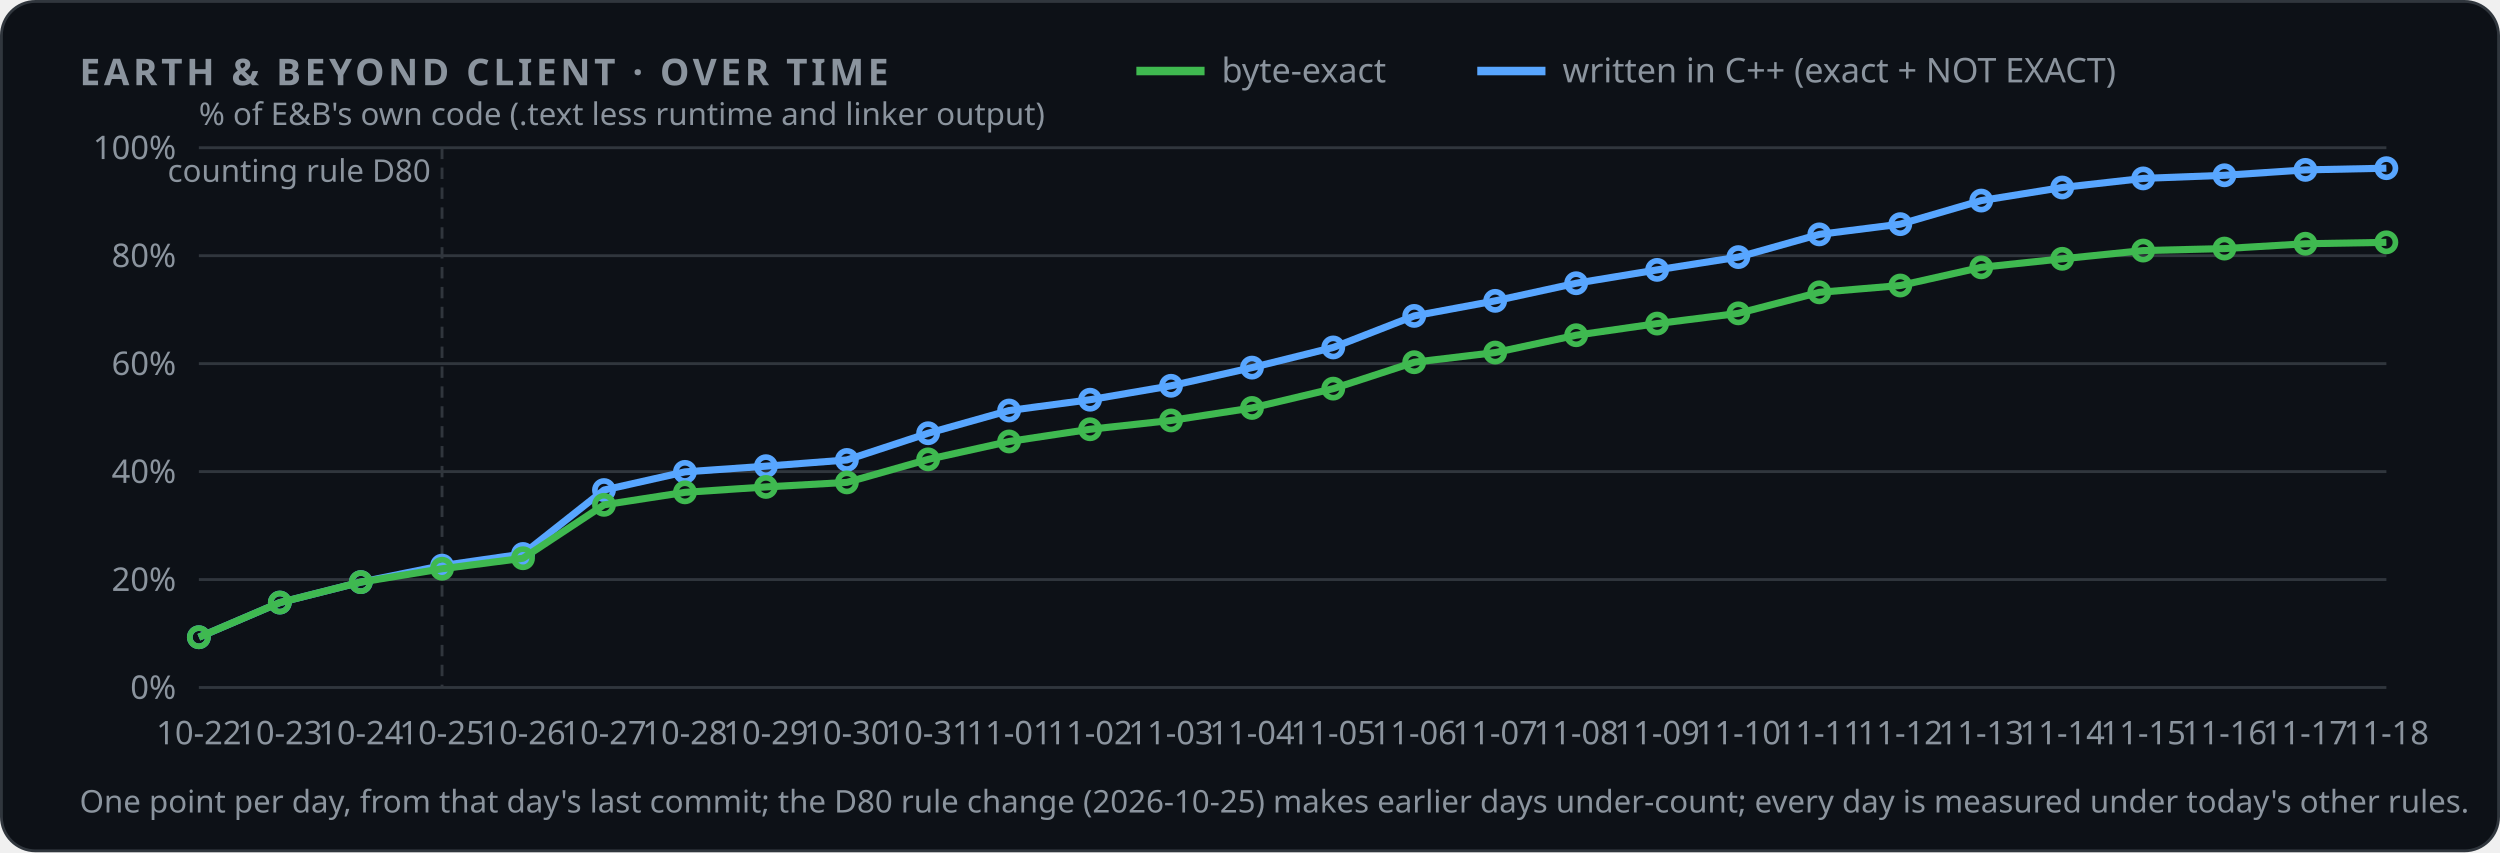
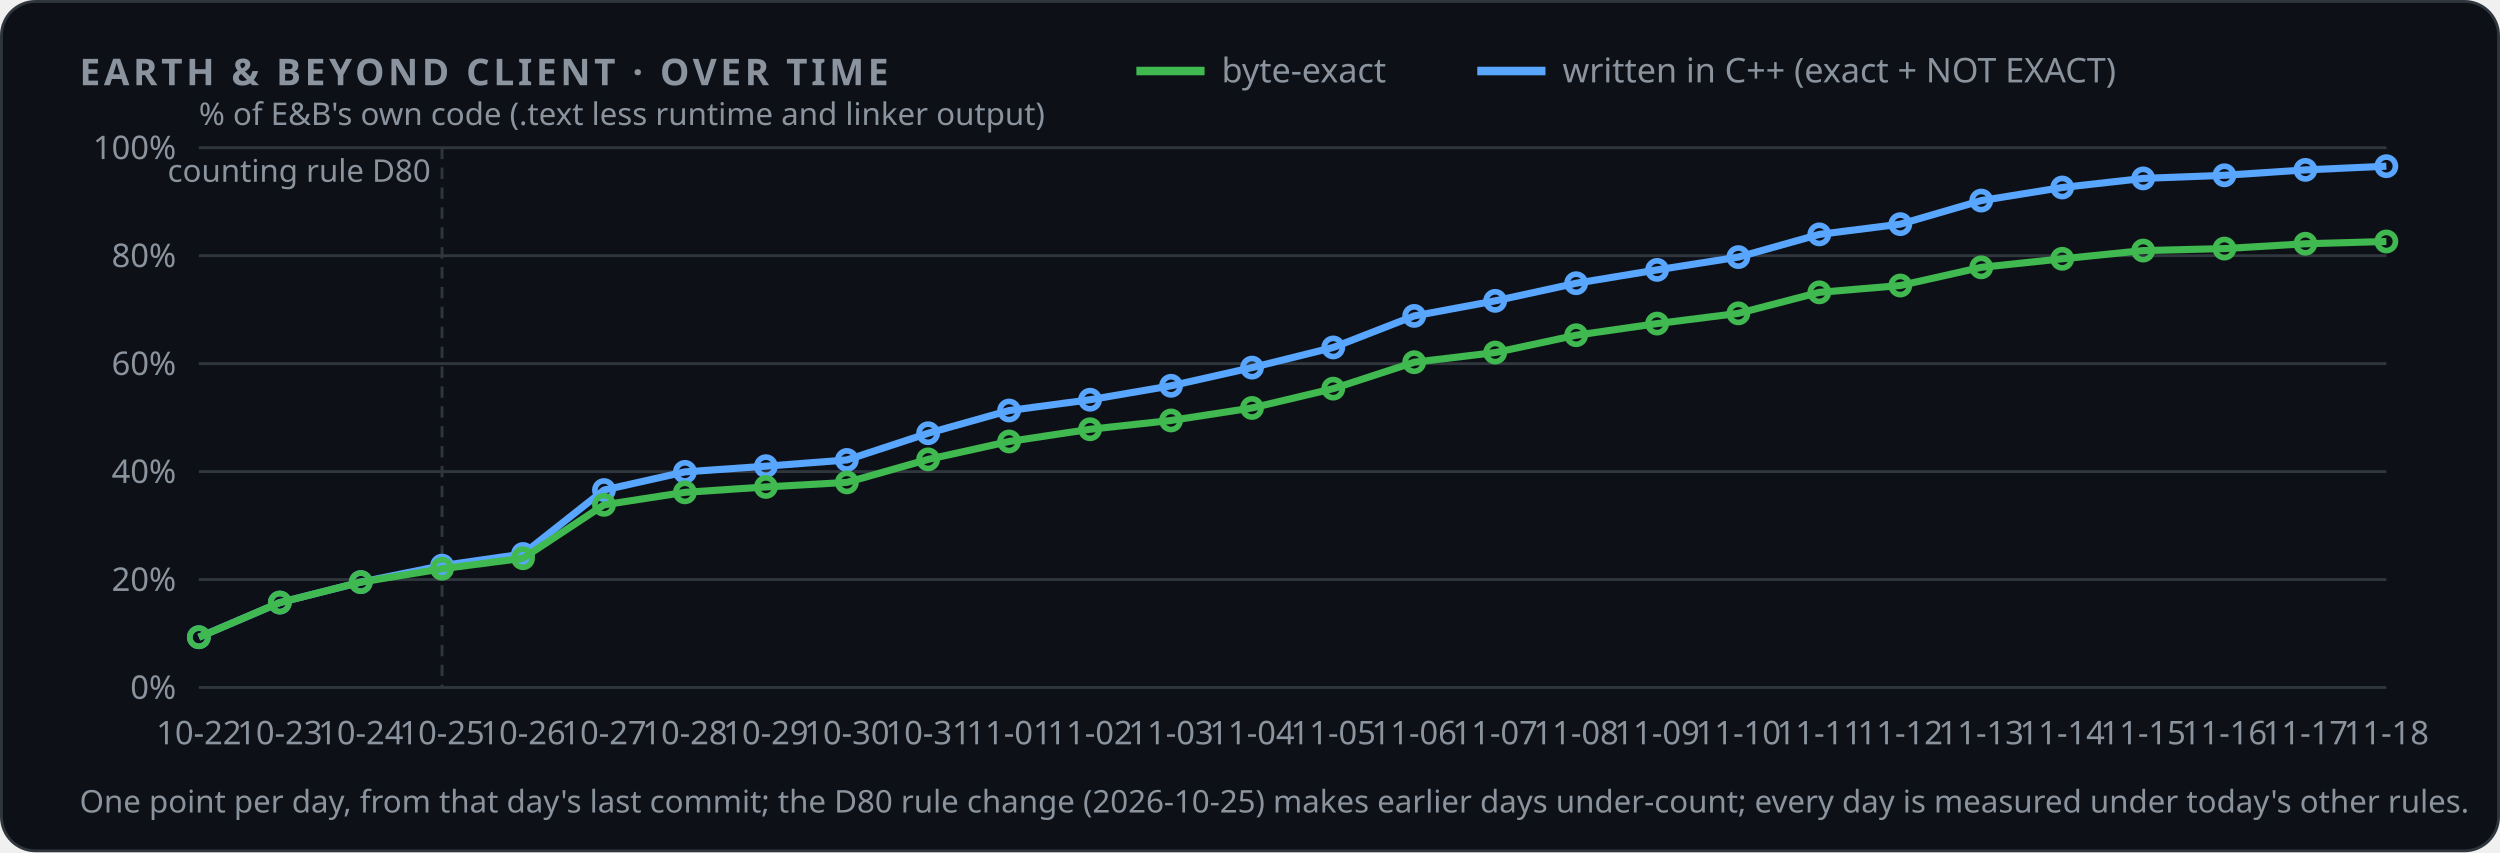
<svg xmlns="http://www.w3.org/2000/svg" width="880" height="300" viewBox="0 0 880 300" role="img" aria-labelledby="title desc">
  <style>
    .card { fill: #0d1117; stroke: #30363d; } .strong { fill: #f0f6fc; } .muted { fill: #8b949e; }
    .grid { stroke: #30363d; } .up { fill: #3fb950; } .down { fill: #f85149; }
    .s-exact { fill: #3fb950; } .s-notexact { fill: #d29922; } .s-stub { fill: #a371f7; }
    .s-third { fill: #238636; } .s-linker { fill: #1b4d2b; } .s-unattr { fill: #30363d; }
    .l-exact { stroke: #3fb950; } .l-written { stroke: #58a6ff; }
    @media (prefers-color-scheme: light) {
      .card { fill: #ffffff; stroke: #d0d7de; } .strong { fill: #1f2328; } .muted { fill: #59636e; }
      .grid { stroke: #d0d7de; } .up { fill: #1a7f37; } .down { fill: #cf222e; }
      .s-exact { fill: #1a7f37; } .s-third { fill: #4ac26b; } .s-linker { fill: #aceebb; } .s-unattr { fill: #d0d7de; }
      .l-exact { stroke: #1a7f37; } .l-written { stroke: #0969da; }
    }
  </style>
  <rect class="card" x="0.5" y="0.5" width="879" height="299" rx="12" />
  <g font-family="-apple-system,BlinkMacSystemFont,'Segoe UI','Noto Sans',Helvetica,Arial,sans-serif">
    <text x="28" y="30" class="muted" font-size="13" font-weight="600" letter-spacing="1.3">EARTH &amp; BEYOND CLIENT · OVER TIME</text>
    <line x1="400" x2="424" y1="25" y2="25" class="l-exact" stroke-width="3" />
    <text x="430" y="29" class="muted" font-size="12">byte-exact</text>
    <line x1="520" x2="544" y1="25" y2="25" class="l-written" stroke-width="3" />
    <text x="550" y="29" class="muted" font-size="12">written in C++ (exact + NOT EXACT)</text>
    <text x="70" y="44" class="muted" font-size="11">% of E&amp;B's own code (.text less runtime and linker output)</text>
    <line x1="70" x2="840" y1="242.0" y2="242.0" class="grid" />
    <text x="62" y="246.0" class="muted" font-size="11.5" text-anchor="end">0%</text>
    <line x1="70" x2="840" y1="204.0" y2="204.0" class="grid" />
    <text x="62" y="208.0" class="muted" font-size="11.5" text-anchor="end">20%</text>
    <line x1="70" x2="840" y1="166.0" y2="166.0" class="grid" />
    <text x="62" y="170.0" class="muted" font-size="11.5" text-anchor="end">40%</text>
    <line x1="70" x2="840" y1="128.0" y2="128.0" class="grid" />
    <text x="62" y="132.0" class="muted" font-size="11.5" text-anchor="end">60%</text>
    <line x1="70" x2="840" y1="90.0" y2="90.0" class="grid" />
    <text x="62" y="94.0" class="muted" font-size="11.5" text-anchor="end">80%</text>
    <line x1="70" x2="840" y1="52.0" y2="52.0" class="grid" />
    <text x="62" y="56.0" class="muted" font-size="11.5" text-anchor="end">100%</text>
    <text x="70.0" y="262" class="muted" font-size="11.5" text-anchor="middle">10-22</text>
    <text x="98.5" y="262" class="muted" font-size="11.5" text-anchor="middle">10-23</text>
    <text x="127.0" y="262" class="muted" font-size="11.5" text-anchor="middle">10-24</text>
    <text x="155.6" y="262" class="muted" font-size="11.5" text-anchor="middle">10-25</text>
    <text x="184.1" y="262" class="muted" font-size="11.5" text-anchor="middle">10-26</text>
    <text x="212.6" y="262" class="muted" font-size="11.5" text-anchor="middle">10-27</text>
    <text x="241.1" y="262" class="muted" font-size="11.5" text-anchor="middle">10-28</text>
    <text x="269.6" y="262" class="muted" font-size="11.5" text-anchor="middle">10-29</text>
    <text x="298.1" y="262" class="muted" font-size="11.5" text-anchor="middle">10-30</text>
    <text x="326.7" y="262" class="muted" font-size="11.5" text-anchor="middle">10-31</text>
    <text x="355.2" y="262" class="muted" font-size="11.5" text-anchor="middle">11-01</text>
    <text x="383.7" y="262" class="muted" font-size="11.5" text-anchor="middle">11-02</text>
    <text x="412.2" y="262" class="muted" font-size="11.5" text-anchor="middle">11-03</text>
    <text x="440.7" y="262" class="muted" font-size="11.5" text-anchor="middle">11-04</text>
    <text x="469.3" y="262" class="muted" font-size="11.5" text-anchor="middle">11-05</text>
    <text x="497.8" y="262" class="muted" font-size="11.5" text-anchor="middle">11-06</text>
    <text x="526.3" y="262" class="muted" font-size="11.5" text-anchor="middle">11-07</text>
    <text x="554.8" y="262" class="muted" font-size="11.5" text-anchor="middle">11-08</text>
    <text x="583.3" y="262" class="muted" font-size="11.5" text-anchor="middle">11-09</text>
    <text x="611.9" y="262" class="muted" font-size="11.5" text-anchor="middle">11-10</text>
    <text x="640.4" y="262" class="muted" font-size="11.5" text-anchor="middle">11-11</text>
    <text x="668.9" y="262" class="muted" font-size="11.5" text-anchor="middle">11-12</text>
    <text x="697.4" y="262" class="muted" font-size="11.5" text-anchor="middle">11-13</text>
    <text x="725.9" y="262" class="muted" font-size="11.5" text-anchor="middle">11-14</text>
    <text x="754.4" y="262" class="muted" font-size="11.5" text-anchor="middle">11-15</text>
    <text x="783.0" y="262" class="muted" font-size="11.5" text-anchor="middle">11-16</text>
    <text x="811.5" y="262" class="muted" font-size="11.5" text-anchor="middle">11-17</text>
    <text x="840.0" y="262" class="muted" font-size="11.5" text-anchor="middle">11-18</text>
    <line x1="155.6" x2="155.6" y1="52" y2="242" class="grid" stroke-dasharray="4 3" />
    <text x="151.6" y="64" class="muted" font-size="11" text-anchor="end">counting rule D80</text>
-     <polyline points="70.0,224.3 98.5,212.1 127.0,204.9 155.6,199.1 184.1,195.0 212.6,172.5 241.1,166.1 269.6,164.1 298.1,161.9 326.7,152.5 355.2,144.5 383.7,140.7 412.2,135.8 440.7,129.4 469.3,122.3 497.8,111.2 526.3,105.9 554.8,99.7 583.3,95.0 611.9,90.5 640.4,82.5 668.9,78.9 697.4,70.6 725.9,66.0 754.4,62.8 783.0,61.7 811.5,59.8 840.0,59.2" fill="none" class="l-written" stroke-width="2.5" stroke-linejoin="round" />
+     <polyline points="70.0,224.3 98.5,212.1 127.0,204.9 155.6,199.1 184.1,195.0 212.6,172.5 241.1,166.1 269.6,164.1 298.1,161.9 326.7,152.5 355.2,144.5 383.7,140.7 412.2,135.8 440.7,129.4 469.3,122.3 497.8,111.2 526.3,105.9 554.8,99.7 583.3,95.0 611.9,90.5 640.4,82.5 668.9,78.9 697.4,70.6 725.9,66.0 754.4,62.8 783.0,61.7 811.5,59.8 840.0,58.5" fill="none" class="l-written" stroke-width="2.5" stroke-linejoin="round" />
    <circle cx="70.0" cy="224.3" r="3.2" class="l-written" fill="none" stroke-width="2" />
    <circle cx="98.5" cy="212.1" r="3.2" class="l-written" fill="none" stroke-width="2" />
    <circle cx="127.0" cy="204.9" r="3.2" class="l-written" fill="none" stroke-width="2" />
    <circle cx="155.6" cy="199.1" r="3.2" class="l-written" fill="none" stroke-width="2" />
    <circle cx="184.1" cy="195.0" r="3.2" class="l-written" fill="none" stroke-width="2" />
    <circle cx="212.6" cy="172.5" r="3.2" class="l-written" fill="none" stroke-width="2" />
    <circle cx="241.1" cy="166.1" r="3.2" class="l-written" fill="none" stroke-width="2" />
    <circle cx="269.6" cy="164.1" r="3.2" class="l-written" fill="none" stroke-width="2" />
    <circle cx="298.1" cy="161.9" r="3.2" class="l-written" fill="none" stroke-width="2" />
    <circle cx="326.7" cy="152.5" r="3.2" class="l-written" fill="none" stroke-width="2" />
    <circle cx="355.2" cy="144.5" r="3.2" class="l-written" fill="none" stroke-width="2" />
    <circle cx="383.7" cy="140.7" r="3.2" class="l-written" fill="none" stroke-width="2" />
    <circle cx="412.2" cy="135.8" r="3.2" class="l-written" fill="none" stroke-width="2" />
    <circle cx="440.7" cy="129.4" r="3.2" class="l-written" fill="none" stroke-width="2" />
    <circle cx="469.3" cy="122.3" r="3.2" class="l-written" fill="none" stroke-width="2" />
    <circle cx="497.8" cy="111.2" r="3.2" class="l-written" fill="none" stroke-width="2" />
    <circle cx="526.3" cy="105.9" r="3.2" class="l-written" fill="none" stroke-width="2" />
    <circle cx="554.8" cy="99.7" r="3.2" class="l-written" fill="none" stroke-width="2" />
    <circle cx="583.3" cy="95.0" r="3.2" class="l-written" fill="none" stroke-width="2" />
    <circle cx="611.9" cy="90.5" r="3.2" class="l-written" fill="none" stroke-width="2" />
    <circle cx="640.4" cy="82.5" r="3.2" class="l-written" fill="none" stroke-width="2" />
    <circle cx="668.9" cy="78.9" r="3.2" class="l-written" fill="none" stroke-width="2" />
    <circle cx="697.4" cy="70.6" r="3.2" class="l-written" fill="none" stroke-width="2" />
    <circle cx="725.9" cy="66.0" r="3.2" class="l-written" fill="none" stroke-width="2" />
    <circle cx="754.4" cy="62.8" r="3.2" class="l-written" fill="none" stroke-width="2" />
    <circle cx="783.0" cy="61.7" r="3.2" class="l-written" fill="none" stroke-width="2" />
    <circle cx="811.5" cy="59.8" r="3.2" class="l-written" fill="none" stroke-width="2" />
-     <circle cx="840.0" cy="59.2" r="3.2" class="l-written" fill="none" stroke-width="2" />
-     <polyline points="70.0,224.3 98.5,212.1 127.0,204.9 155.6,200.2 184.1,196.5 212.6,177.7 241.1,173.3 269.6,171.4 298.1,169.8 326.7,161.7 355.2,155.4 383.7,151.1 412.2,148.0 440.7,143.6 469.3,136.8 497.8,127.5 526.3,124.1 554.8,118.0 583.3,113.9 611.9,110.3 640.4,102.9 668.9,100.5 697.4,94.1 725.9,91.1 754.4,88.2 783.0,87.5 811.5,85.8 840.0,85.3" fill="none" class="l-exact" stroke-width="2.5" stroke-linejoin="round" />
+     <circle cx="840.0" cy="58.5" r="3.2" class="l-written" fill="none" stroke-width="2" />
+     <polyline points="70.0,224.3 98.5,212.1 127.0,204.9 155.6,200.2 184.1,196.5 212.6,177.7 241.1,173.3 269.6,171.4 298.1,169.8 326.7,161.7 355.2,155.4 383.7,151.1 412.2,148.0 440.7,143.6 469.3,136.8 497.8,127.5 526.3,124.1 554.8,118.0 583.3,113.9 611.9,110.3 640.4,102.9 668.9,100.5 697.4,94.1 725.9,91.1 754.4,88.2 783.0,87.5 811.5,85.8 840.0,85.0" fill="none" class="l-exact" stroke-width="2.5" stroke-linejoin="round" />
    <circle cx="70.0" cy="224.3" r="3.2" class="l-exact" fill="none" stroke-width="2" />
    <circle cx="98.5" cy="212.1" r="3.2" class="l-exact" fill="none" stroke-width="2" />
    <circle cx="127.0" cy="204.9" r="3.2" class="l-exact" fill="none" stroke-width="2" />
    <circle cx="155.6" cy="200.2" r="3.2" class="l-exact" fill="none" stroke-width="2" />
    <circle cx="184.1" cy="196.5" r="3.2" class="l-exact" fill="none" stroke-width="2" />
    <circle cx="212.6" cy="177.7" r="3.2" class="l-exact" fill="none" stroke-width="2" />
    <circle cx="241.1" cy="173.3" r="3.2" class="l-exact" fill="none" stroke-width="2" />
    <circle cx="269.6" cy="171.4" r="3.2" class="l-exact" fill="none" stroke-width="2" />
    <circle cx="298.1" cy="169.8" r="3.2" class="l-exact" fill="none" stroke-width="2" />
    <circle cx="326.7" cy="161.7" r="3.2" class="l-exact" fill="none" stroke-width="2" />
    <circle cx="355.2" cy="155.4" r="3.2" class="l-exact" fill="none" stroke-width="2" />
    <circle cx="383.7" cy="151.1" r="3.2" class="l-exact" fill="none" stroke-width="2" />
    <circle cx="412.2" cy="148.0" r="3.2" class="l-exact" fill="none" stroke-width="2" />
    <circle cx="440.7" cy="143.6" r="3.2" class="l-exact" fill="none" stroke-width="2" />
    <circle cx="469.3" cy="136.8" r="3.2" class="l-exact" fill="none" stroke-width="2" />
    <circle cx="497.8" cy="127.5" r="3.2" class="l-exact" fill="none" stroke-width="2" />
    <circle cx="526.3" cy="124.1" r="3.2" class="l-exact" fill="none" stroke-width="2" />
    <circle cx="554.8" cy="118.0" r="3.2" class="l-exact" fill="none" stroke-width="2" />
    <circle cx="583.3" cy="113.9" r="3.2" class="l-exact" fill="none" stroke-width="2" />
    <circle cx="611.9" cy="110.3" r="3.2" class="l-exact" fill="none" stroke-width="2" />
    <circle cx="640.4" cy="102.9" r="3.2" class="l-exact" fill="none" stroke-width="2" />
    <circle cx="668.9" cy="100.5" r="3.2" class="l-exact" fill="none" stroke-width="2" />
    <circle cx="697.4" cy="94.1" r="3.2" class="l-exact" fill="none" stroke-width="2" />
    <circle cx="725.9" cy="91.1" r="3.2" class="l-exact" fill="none" stroke-width="2" />
    <circle cx="754.4" cy="88.2" r="3.2" class="l-exact" fill="none" stroke-width="2" />
    <circle cx="783.0" cy="87.5" r="3.2" class="l-exact" fill="none" stroke-width="2" />
    <circle cx="811.5" cy="85.8" r="3.2" class="l-exact" fill="none" stroke-width="2" />
-     <circle cx="840.0" cy="85.3" r="3.2" class="l-exact" fill="none" stroke-width="2" />
+     <circle cx="840.0" cy="85.0" r="3.2" class="l-exact" fill="none" stroke-width="2" />
    <text x="28" y="286" class="muted" font-size="11">One point per day, from that day's last commit; the D80 rule change (2026-10-25) makes earlier days under-count; every day is measured under today's other rules.</text>
  </g>
</svg>
